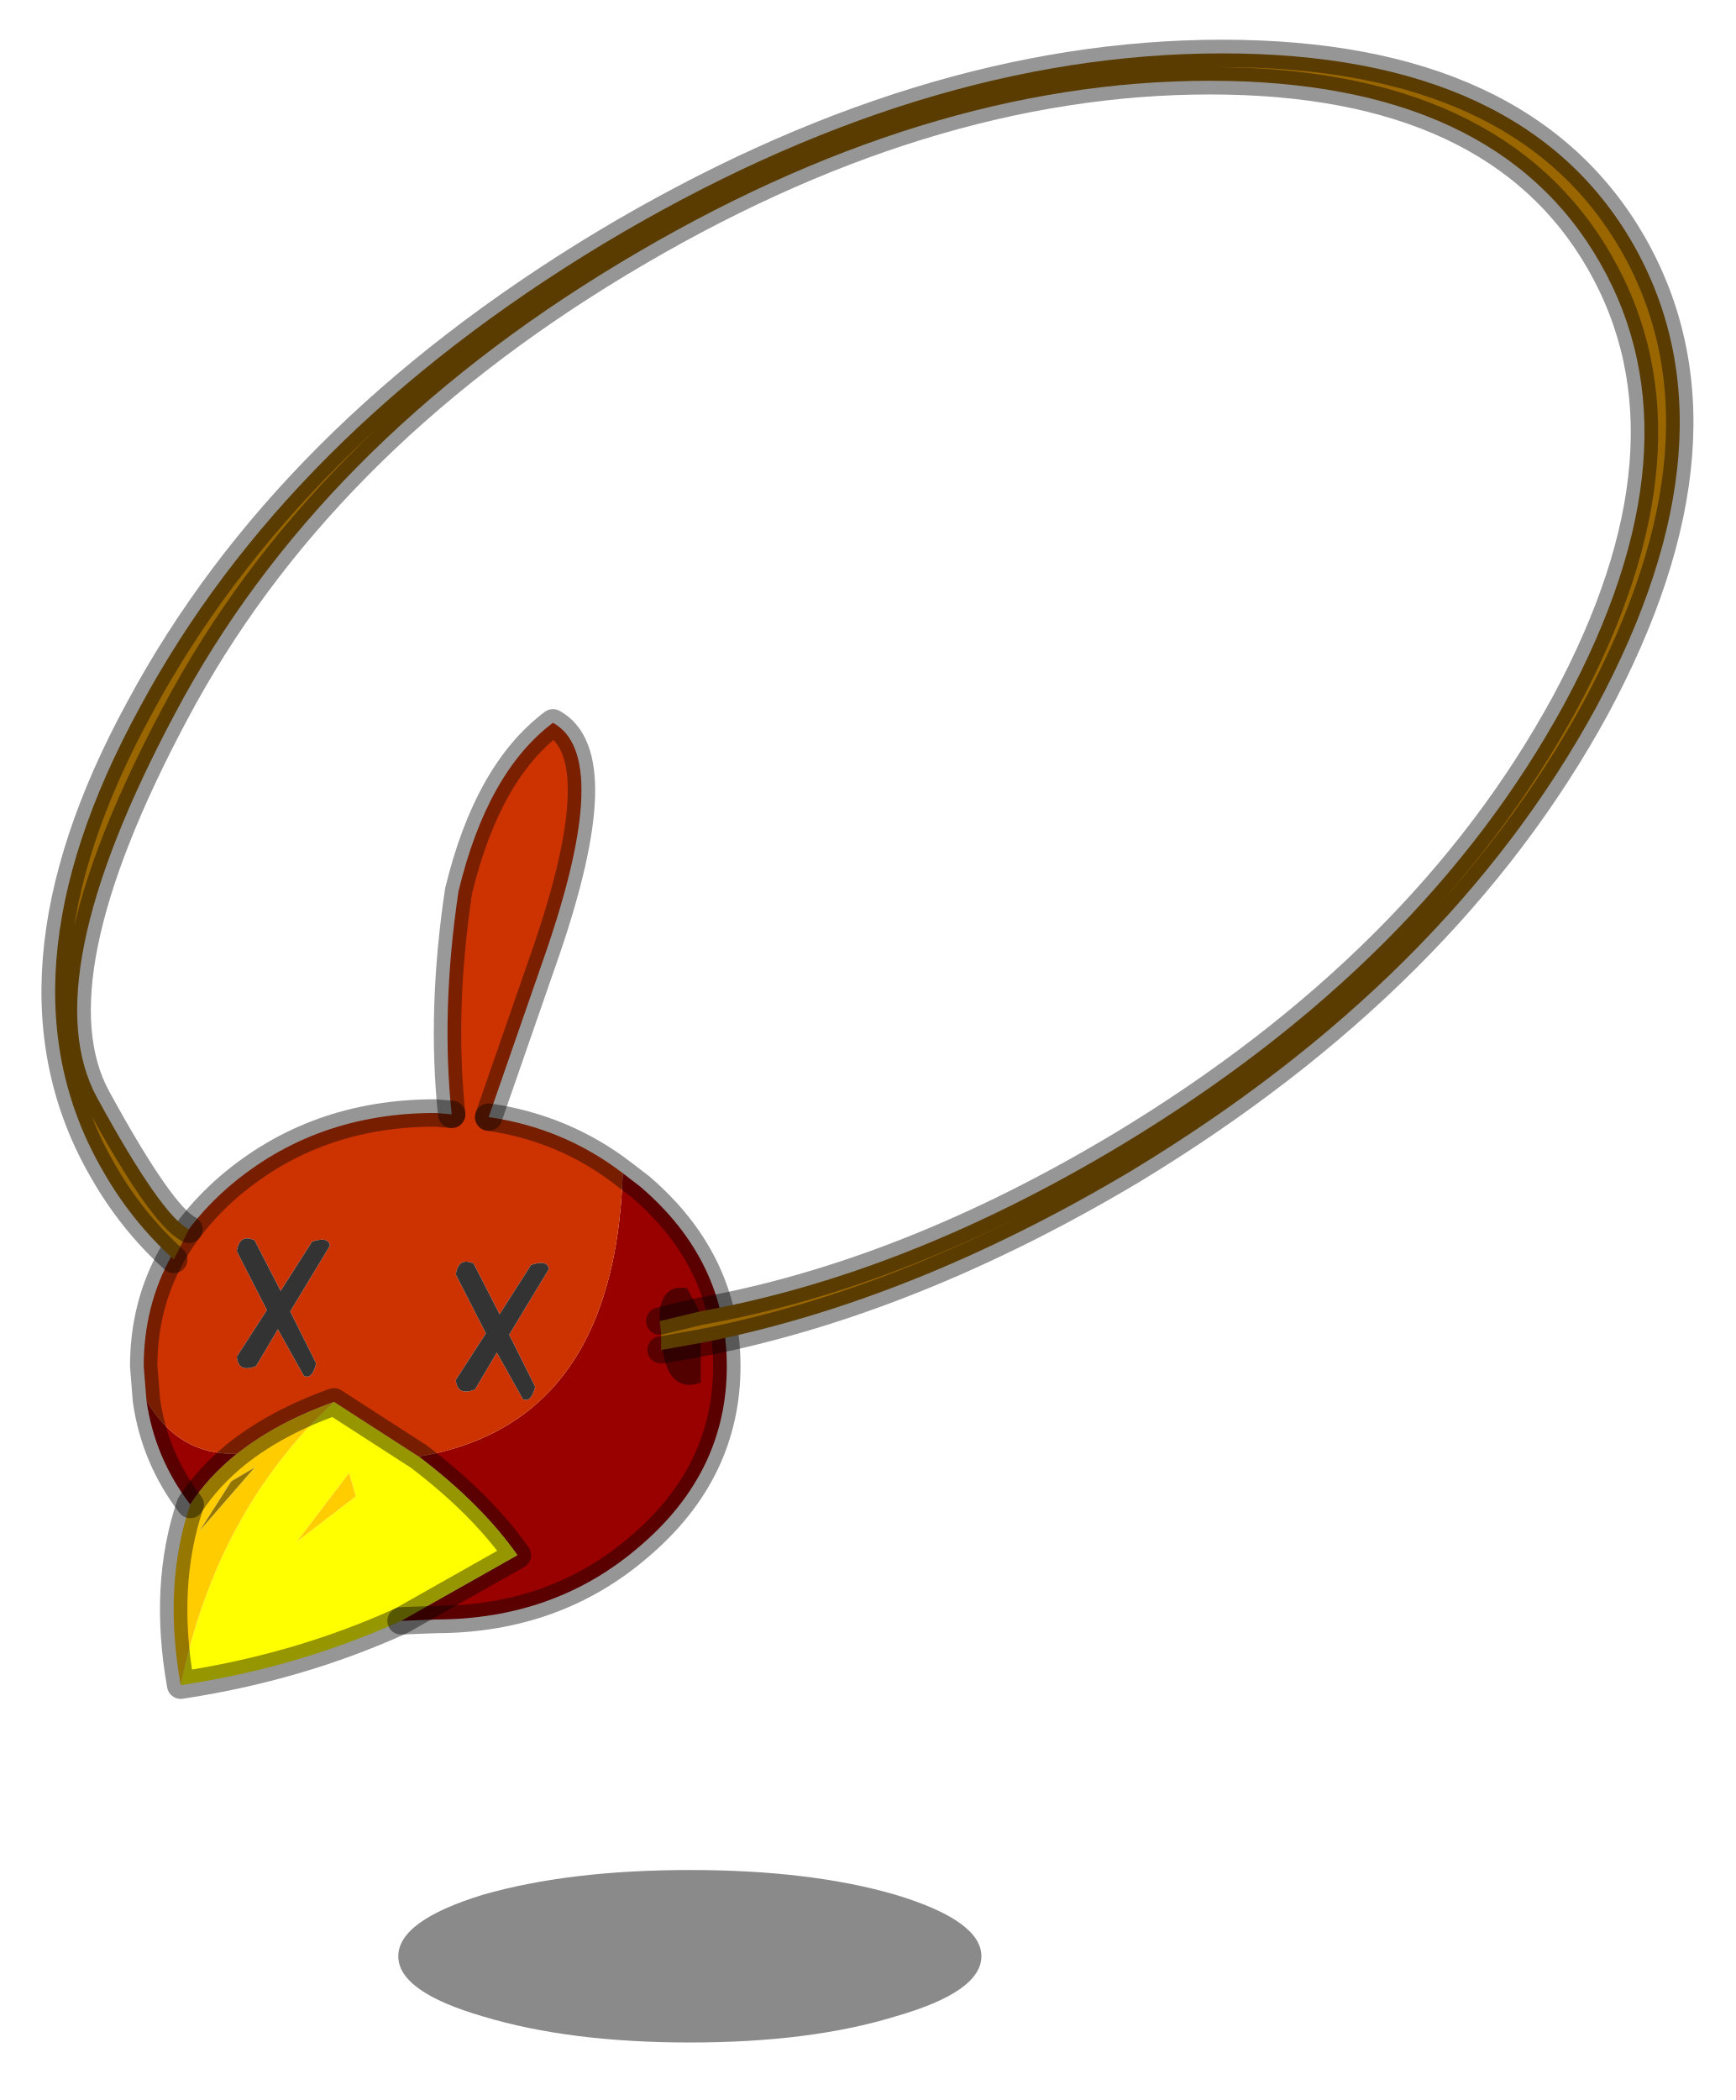
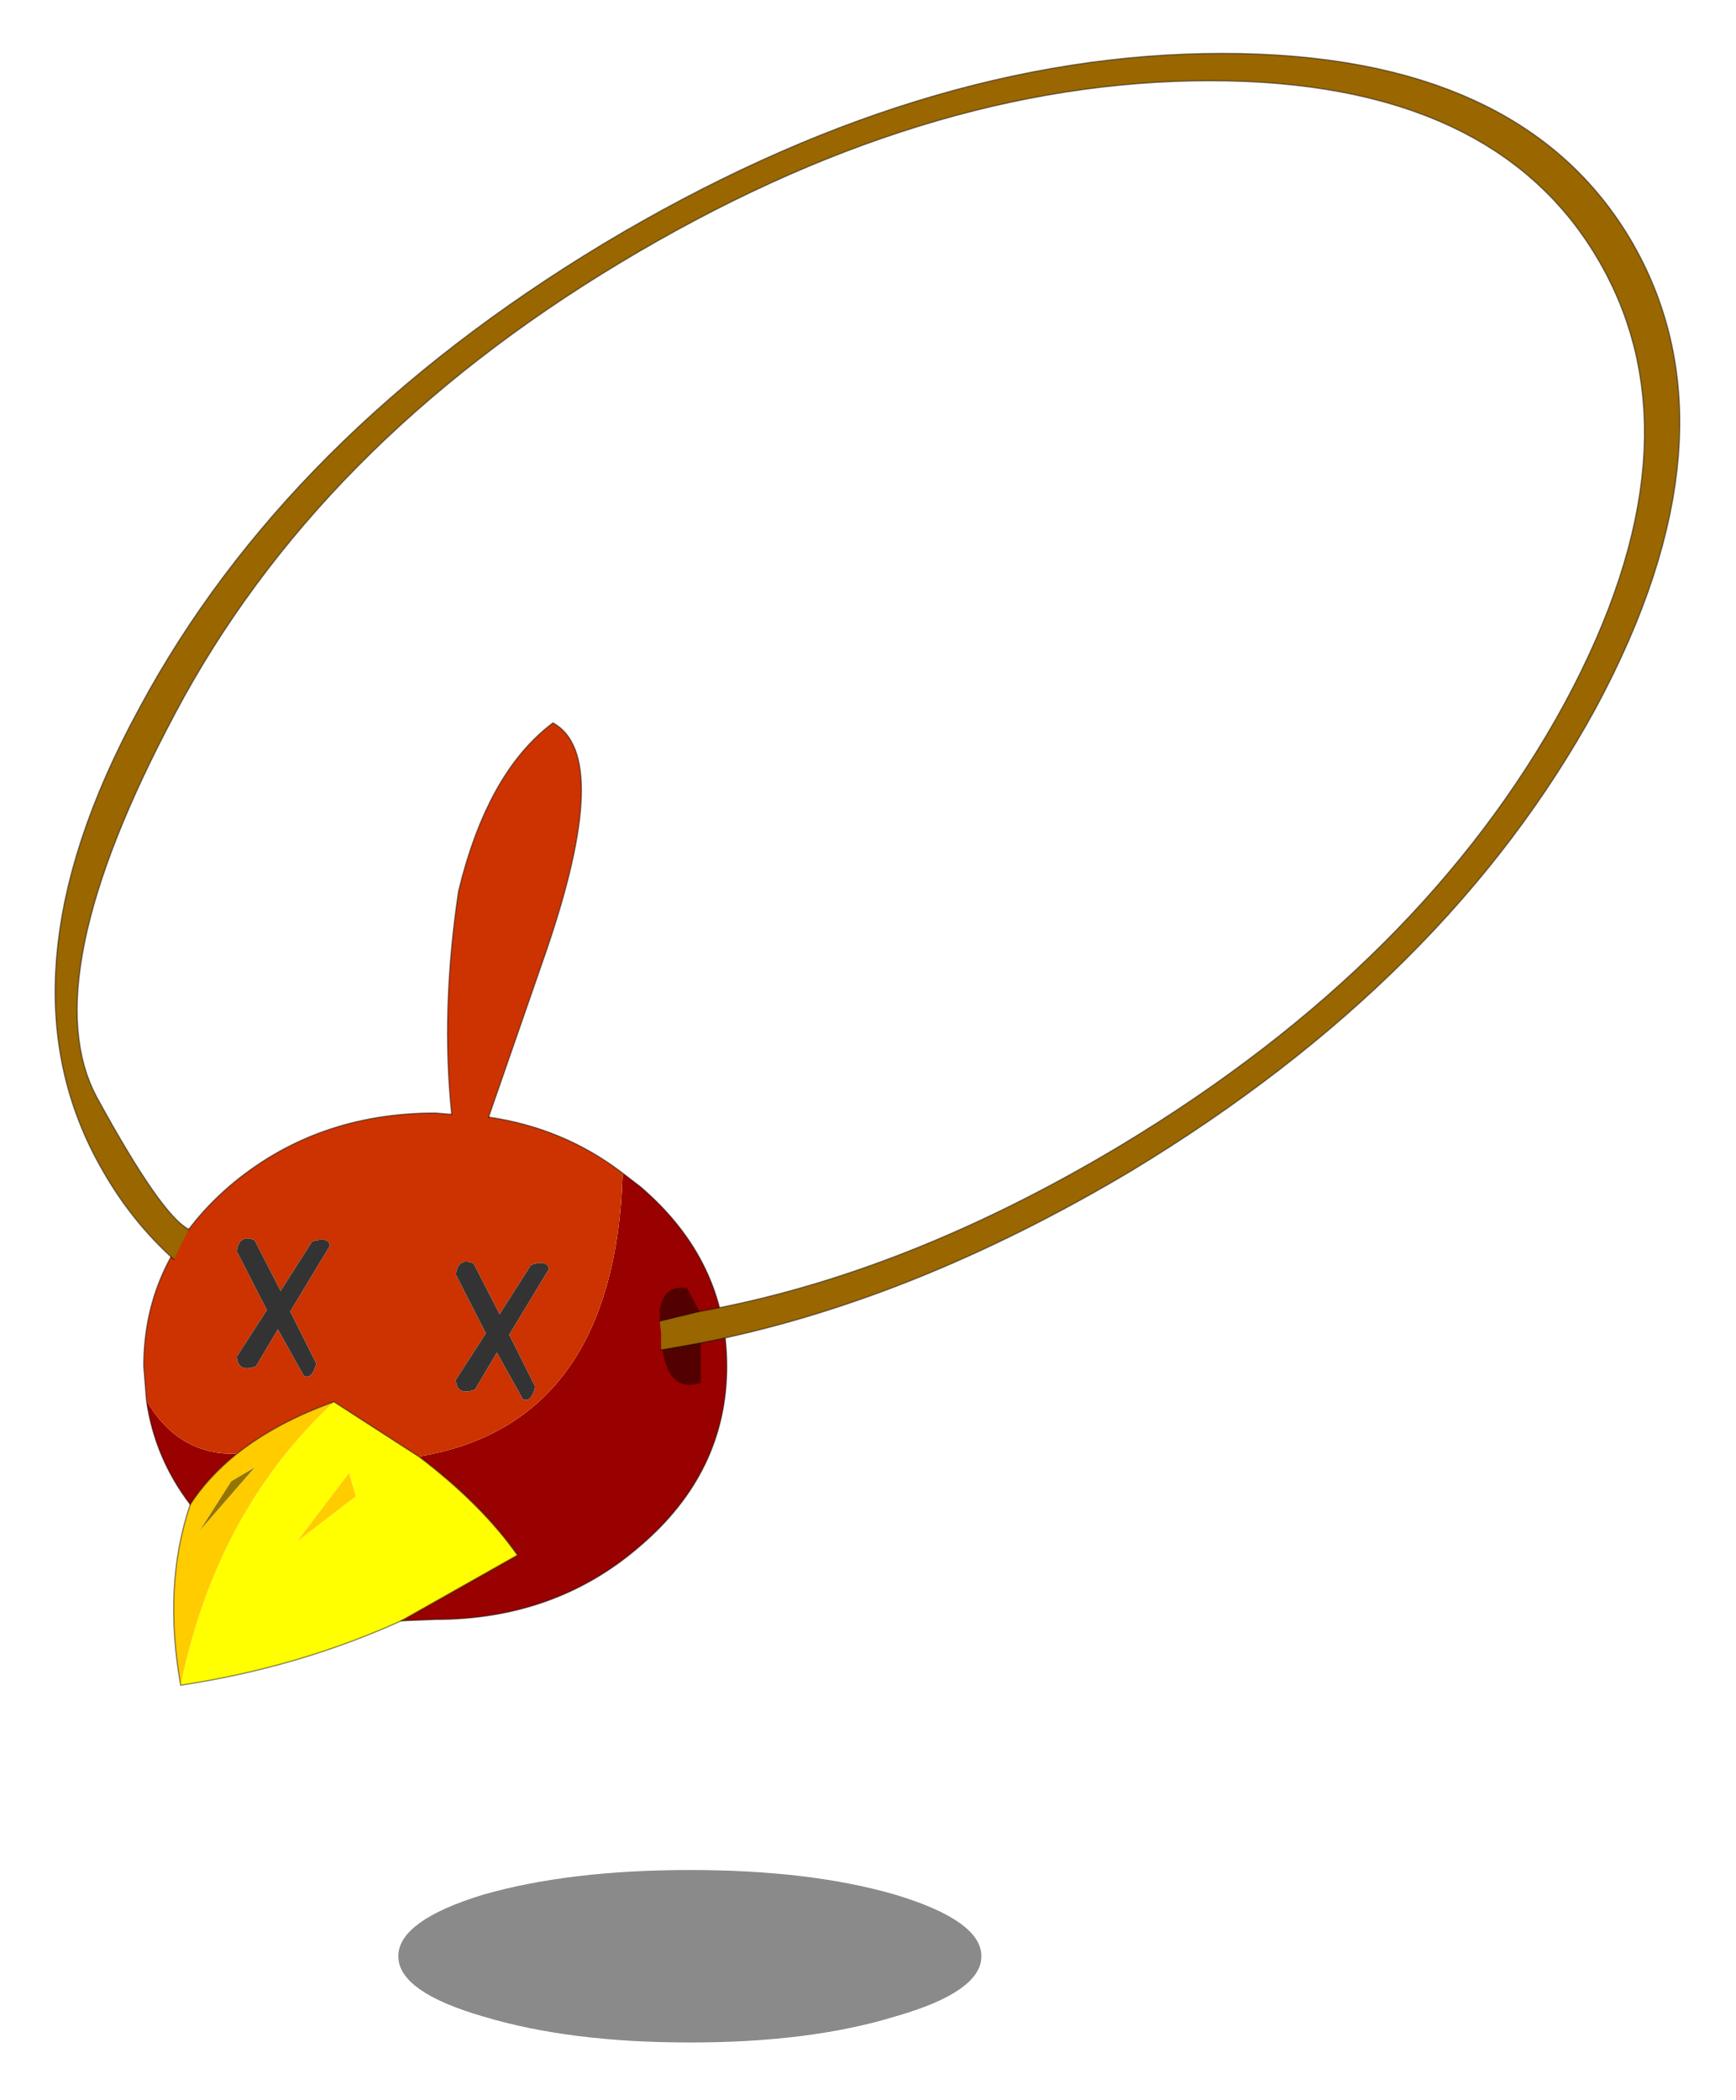
<svg xmlns="http://www.w3.org/2000/svg" xmlns:xlink="http://www.w3.org/1999/xlink" width="63.4" height="76.7" viewBox="243.3 161.7 63.4 76.7">
  <g transform="matrix(1, 0, 0, 1, 0, 0)">
    <use xlink:href="#object-0" width="59.35" height="72.65" transform="matrix(1, 0, 0, 1, 245.3, 163.65)" />
  </g>
  <defs>
    <g transform="matrix(1, 0, 0, 1, -245.3, -163.65)" id="object-0">
      <path fill-rule="evenodd" fill="#000000" fill-opacity="0.459" stroke="none" d="M276 230.9Q279.15 231.85 279.15 233.15Q279.15 234.45 276 235.35Q272.9 236.3 268.5 236.3Q264.1 236.3 260.95 235.35Q257.85 234.45 257.85 233.15Q257.85 231.85 260.95 230.9Q264.1 230 268.5 230Q272.9 230 276 230.9" />
      <path fill-rule="evenodd" fill="#990000" stroke="none" d="M266.05 204.55L266.7 205.05Q269.85 207.75 269.85 211.6Q269.85 215.45 266.7 218.15Q263.6 220.85 259.2 220.85L257.95 220.9L262.2 218.5Q260.9 216.65 258.6 214.9Q265.75 213.7 266.05 204.55M250.25 216.65Q248.95 214.95 248.65 212.85Q249.8 214.85 251.95 214.8Q250.9 215.65 250.25 216.65" />
      <path fill-rule="evenodd" fill="#ffff00" stroke="none" d="M257.95 220.9Q254.2 222.6 249.9 223.25Q251.2 216.9 255.5 212.9L258.6 214.9Q260.9 216.65 262.2 218.5L257.95 220.9M256.05 215.5L254.15 218L256.3 216.35L256.05 215.5" />
      <path fill-rule="evenodd" fill="#ffcc00" stroke="none" d="M249.9 223.25Q249.25 219.6 250.25 216.65Q250.9 215.65 251.95 214.8Q253.4 213.65 255.5 212.9Q251.2 216.9 249.9 223.25M256.05 215.5L256.3 216.35L254.15 218L256.05 215.5M252.6 215.3L251.75 215.8L250.6 217.6L252.6 215.3" />
      <path fill-rule="evenodd" fill="#cc3300" stroke="none" d="M248.65 212.85L248.55 211.6Q248.55 207.75 251.65 205.05Q254.8 202.35 259.2 202.35L259.8 202.4Q259.4 198.6 260.05 194.25Q261.1 189.9 263.5 188.1Q265.7 189.3 263.25 196.45L261.15 202.5Q263.9 202.9 266.05 204.55Q265.75 213.7 258.6 214.9L255.5 212.9Q253.4 213.65 251.95 214.8Q249.8 214.85 248.65 212.85M262.7 207.9L261.55 209.7L260.6 207.85Q260.05 207.6 259.95 208.25L261.05 210.4L259.95 212.1Q260 212.7 260.65 212.45L261.45 211.1L262.4 212.8Q262.7 212.95 262.85 212.35L261.9 210.45L263.35 208.05Q263.3 207.7 262.7 207.9M254.7 207.05L253.55 208.85L252.6 207Q252.05 206.75 251.95 207.4L253.05 209.55L251.95 211.25Q252 211.85 252.65 211.6L253.45 210.25L254.4 211.95Q254.7 212.1 254.85 211.5L253.9 209.6L255.35 207.2Q255.3 206.85 254.7 207.05" />
      <path fill-rule="evenodd" fill="#333333" stroke="none" d="M262.7 207.9Q263.3 207.7 263.35 208.05L261.9 210.45L262.85 212.35Q262.7 212.95 262.4 212.8L261.45 211.1L260.65 212.45Q260 212.7 259.95 212.1L261.05 210.4L259.95 208.25Q260.05 207.6 260.6 207.85L261.55 209.7L262.7 207.9M254.7 207.05Q255.3 206.85 255.35 207.2L253.9 209.6L254.85 211.5Q254.7 212.1 254.4 211.95L253.45 210.25L252.65 211.6Q252 211.85 251.95 211.25L253.05 209.55L251.95 207.4Q252.05 206.75 252.6 207L253.55 208.85L254.7 207.05" />
      <path fill-rule="evenodd" fill="#937500" stroke="none" d="M252.6 215.3L250.6 217.6L251.75 215.8L252.6 215.3" />
-       <path fill="none" stroke="#000000" stroke-opacity="0.412" vector-effect="non-scaling-stroke" stroke-width="1" stroke-linecap="round" stroke-linejoin="round" d="M266.05 204.55L266.7 205.05Q269.85 207.75 269.85 211.6Q269.85 215.45 266.7 218.15Q263.6 220.85 259.2 220.85L257.95 220.9M250.25 216.65Q248.95 214.95 248.65 212.85L248.55 211.6Q248.55 207.75 251.65 205.05Q254.8 202.35 259.2 202.35L259.8 202.4M261.15 202.5Q263.9 202.9 266.05 204.55" />
-       <path fill="none" stroke="#000000" stroke-opacity="0.412" vector-effect="non-scaling-stroke" stroke-width="1" stroke-linecap="round" stroke-linejoin="round" d="M257.95 220.9Q254.2 222.6 249.9 223.25Q249.25 219.6 250.25 216.65Q250.9 215.65 251.95 214.8Q253.4 213.65 255.5 212.9L258.6 214.9Q260.9 216.65 262.2 218.5L257.95 220.9" />
-       <path fill="none" stroke="#000000" stroke-opacity="0.4" vector-effect="non-scaling-stroke" stroke-width="1" stroke-linecap="round" stroke-linejoin="round" d="M259.8 202.4Q259.4 198.6 260.05 194.25Q261.1 189.9 263.5 188.1Q265.7 189.3 263.25 196.45L261.15 202.5" />
+       <path fill="none" stroke="#000000" stroke-opacity="0.412" vector-effect="non-scaling-stroke" stroke-width="0.05" stroke-linecap="round" stroke-linejoin="round" d="M266.05 204.55L266.7 205.05Q269.85 207.75 269.85 211.6Q269.85 215.45 266.7 218.15Q263.6 220.85 259.2 220.85L257.95 220.9M250.25 216.65Q248.95 214.95 248.65 212.85L248.55 211.6Q248.55 207.75 251.65 205.05Q254.8 202.35 259.2 202.35L259.8 202.4M261.15 202.5Q263.9 202.9 266.05 204.55" />
+       <path fill="none" stroke="#000000" stroke-opacity="0.412" vector-effect="non-scaling-stroke" stroke-width="0.05" stroke-linecap="round" stroke-linejoin="round" d="M257.95 220.9Q254.2 222.6 249.9 223.25Q249.25 219.6 250.25 216.65Q250.9 215.65 251.95 214.8Q253.4 213.65 255.5 212.9L258.6 214.9Q260.9 216.65 262.2 218.5L257.95 220.9" />
+       <path fill="none" stroke="#000000" stroke-opacity="0.4" vector-effect="non-scaling-stroke" stroke-width="0.05" stroke-linecap="round" stroke-linejoin="round" d="M259.8 202.4Q259.4 198.6 260.05 194.25Q261.1 189.9 263.5 188.1Q265.7 189.3 263.25 196.45L261.15 202.5" />
      <path fill-rule="evenodd" fill="#996600" stroke="none" d="M268.85 209.6Q276.4 208.25 284.3 203.5Q295.3 196.85 300.45 187.4Q305.55 177.95 301.75 171.3Q297.95 164.65 287.5 164.65Q277 164.65 265.95 171.3Q254.9 177.95 249.7 187.75Q244.5 197.5 246.85 201.8Q249.2 206.1 250.2 206.6L249.65 207.7Q248.1 206.3 247.05 204.45Q243 197.45 248.4 187.55Q253.75 177.6 265.35 170.6Q276.95 163.65 287.95 163.65Q298.95 163.65 302.95 170.6Q306.95 177.6 301.6 187.55Q296.2 197.45 284.65 204.45Q276.6 209.25 268.9 210.75L267.5 211L267.45 211L267.45 210.4L267.4 209.95L268.85 209.6" />
      <path fill-rule="evenodd" fill="#000000" fill-opacity="0.459" stroke="none" d="M268.85 209.6L267.4 209.95L267.4 209.55Q267.55 208.6 268.4 208.75L268.85 209.6M267.5 211L268.9 210.75L268.9 212.2Q267.75 212.6 267.5 211" />
-       <path fill="none" stroke="#000000" stroke-opacity="0.412" vector-effect="non-scaling-stroke" stroke-width="1" stroke-linecap="round" stroke-linejoin="round" d="M250.2 206.6Q249.2 206.1 246.85 201.8Q244.5 197.5 249.7 187.75Q254.9 177.95 265.95 171.3Q277 164.65 287.5 164.65Q297.95 164.65 301.75 171.3Q305.55 177.95 300.45 187.4Q295.3 196.85 284.3 203.5Q276.4 208.25 268.85 209.6L267.4 209.95M267.45 211L267.5 211L268.9 210.75Q276.6 209.25 284.65 204.45Q296.2 197.45 301.6 187.55Q306.95 177.6 302.95 170.6Q298.95 163.65 287.95 163.65Q276.95 163.65 265.35 170.6Q253.75 177.6 248.4 187.55Q243 197.45 247.05 204.45Q248.1 206.3 249.65 207.7" />
+       <path fill="none" stroke="#000000" stroke-opacity="0.412" vector-effect="non-scaling-stroke" stroke-width="0.05" stroke-linecap="round" stroke-linejoin="round" d="M250.2 206.6Q249.2 206.1 246.85 201.8Q244.5 197.5 249.7 187.75Q254.9 177.95 265.95 171.3Q277 164.65 287.5 164.65Q297.95 164.65 301.75 171.3Q305.55 177.95 300.45 187.4Q295.3 196.85 284.3 203.5Q276.4 208.25 268.85 209.6L267.4 209.95M267.45 211L267.5 211L268.9 210.75Q276.6 209.25 284.65 204.45Q296.2 197.45 301.6 187.55Q306.95 177.6 302.95 170.6Q298.95 163.65 287.95 163.65Q276.95 163.65 265.35 170.6Q253.75 177.6 248.4 187.55Q243 197.45 247.05 204.45Q248.1 206.3 249.65 207.7" />
    </g>
  </defs>
</svg>
